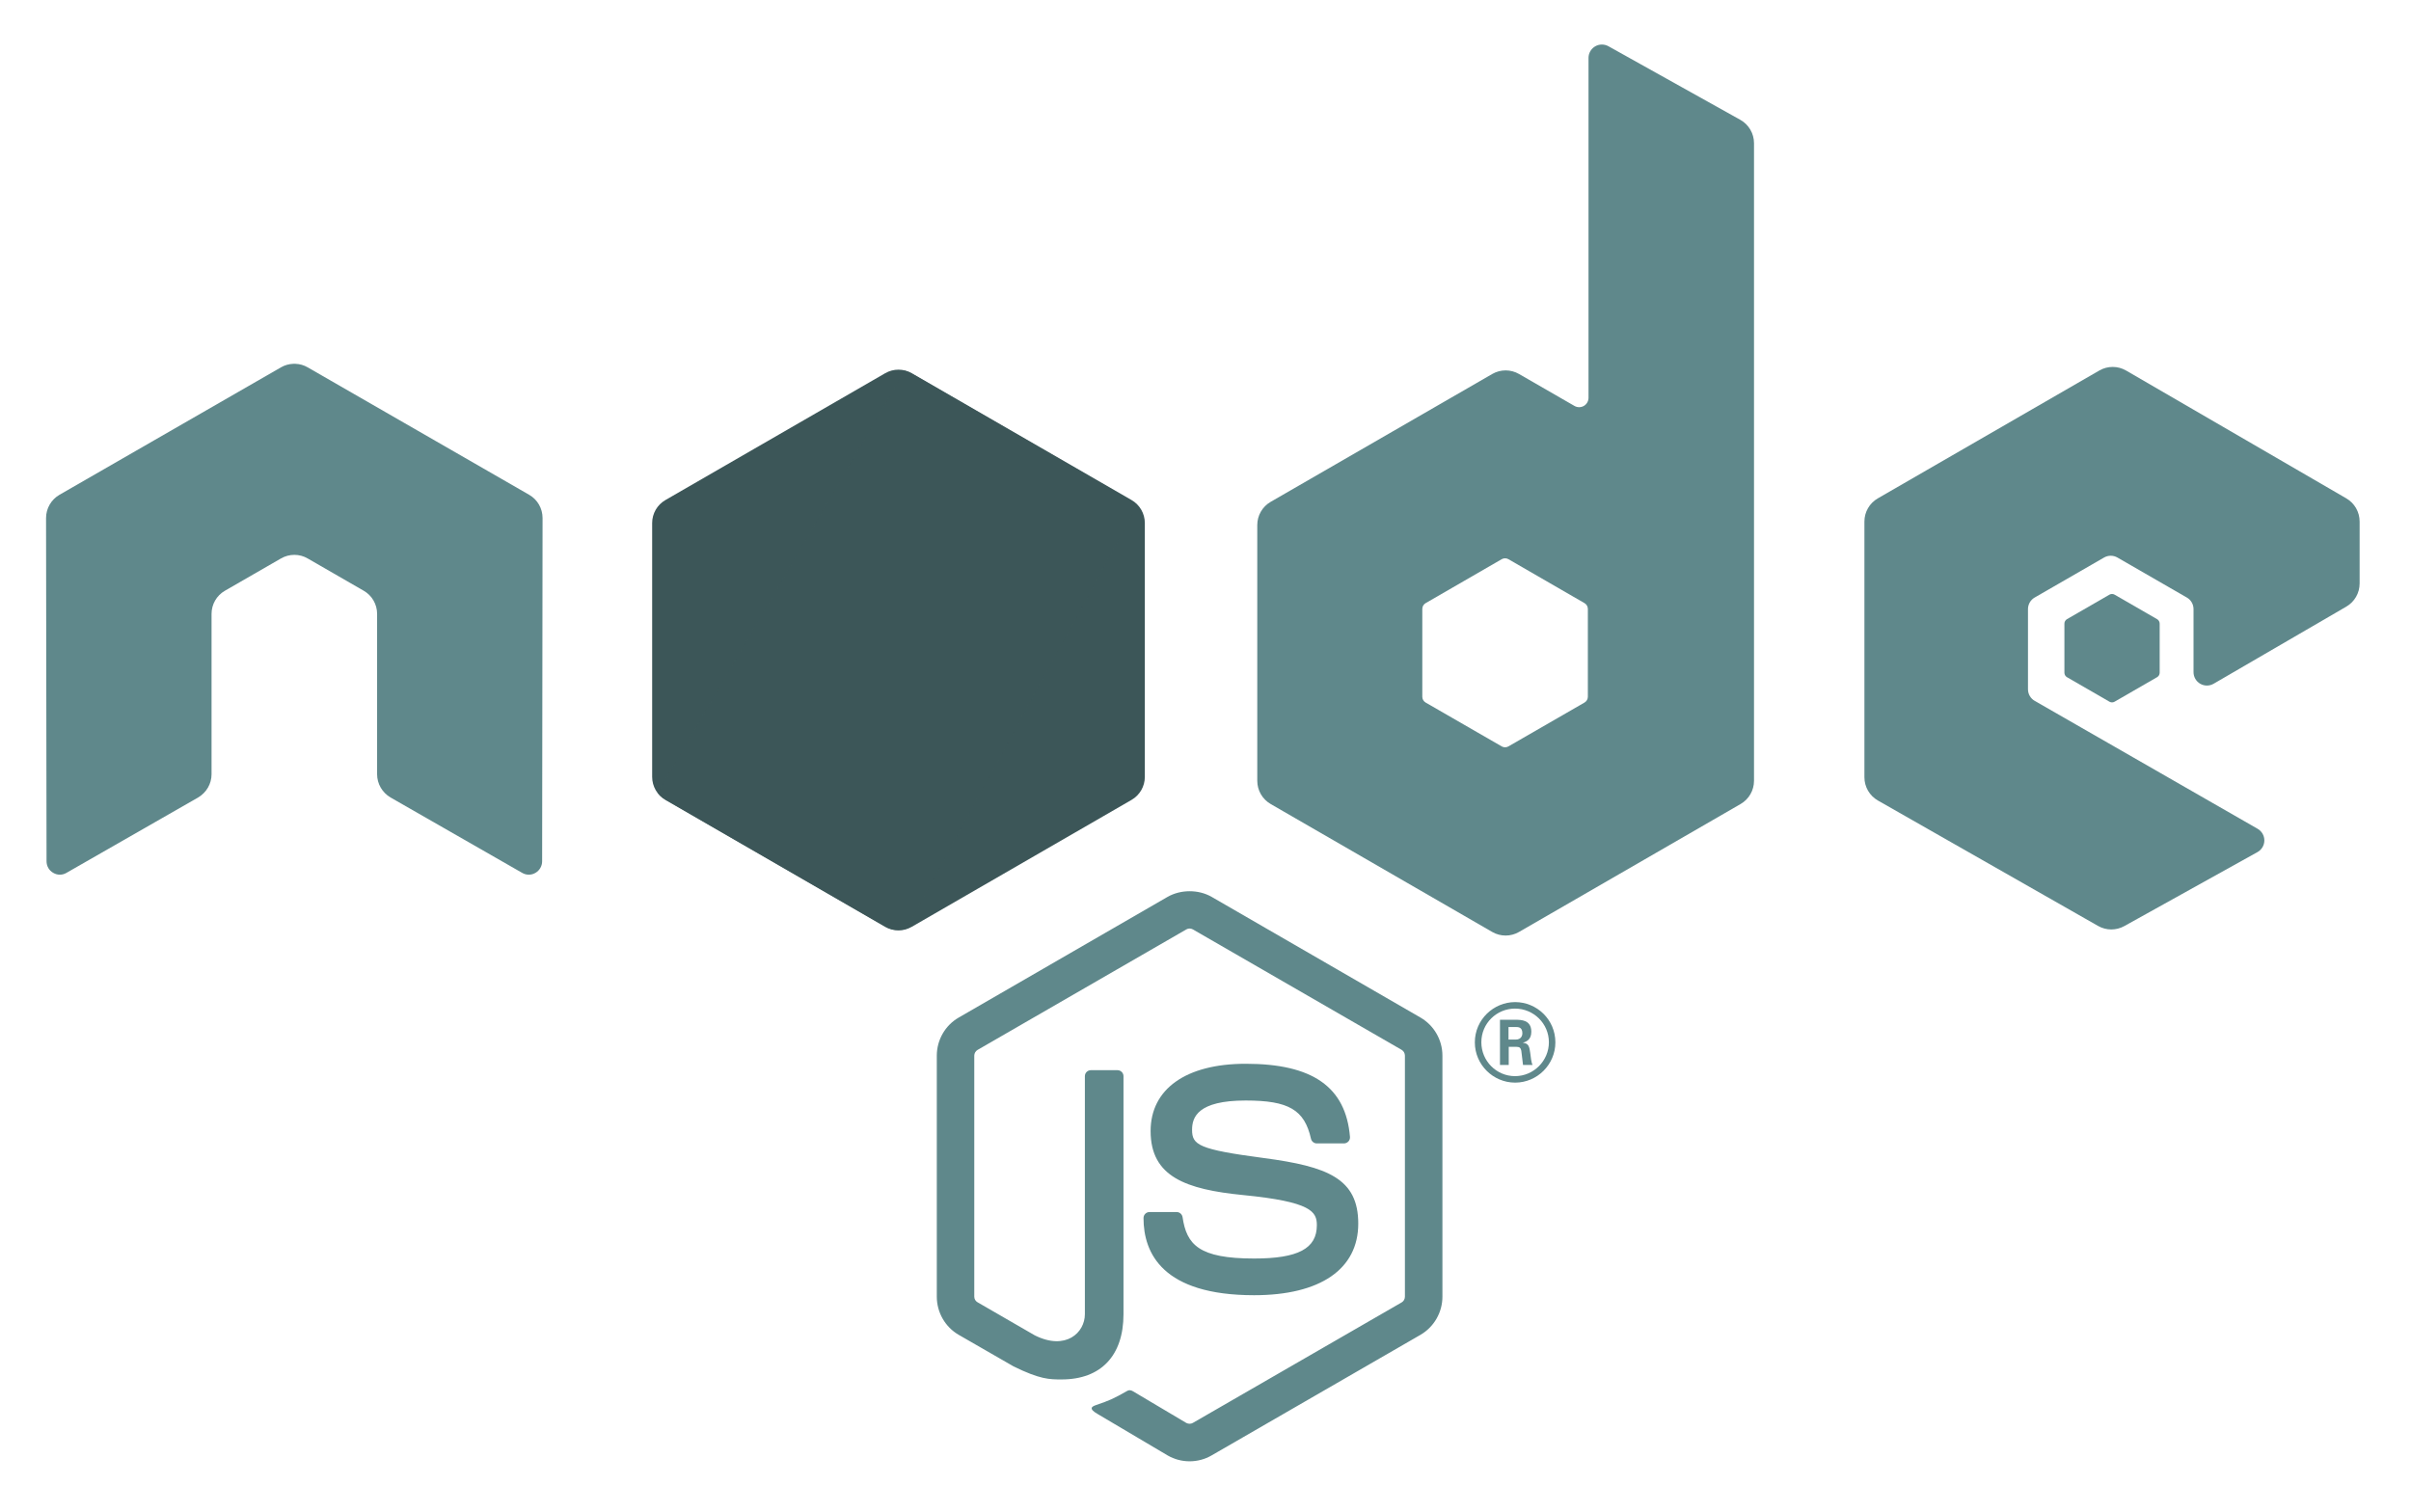
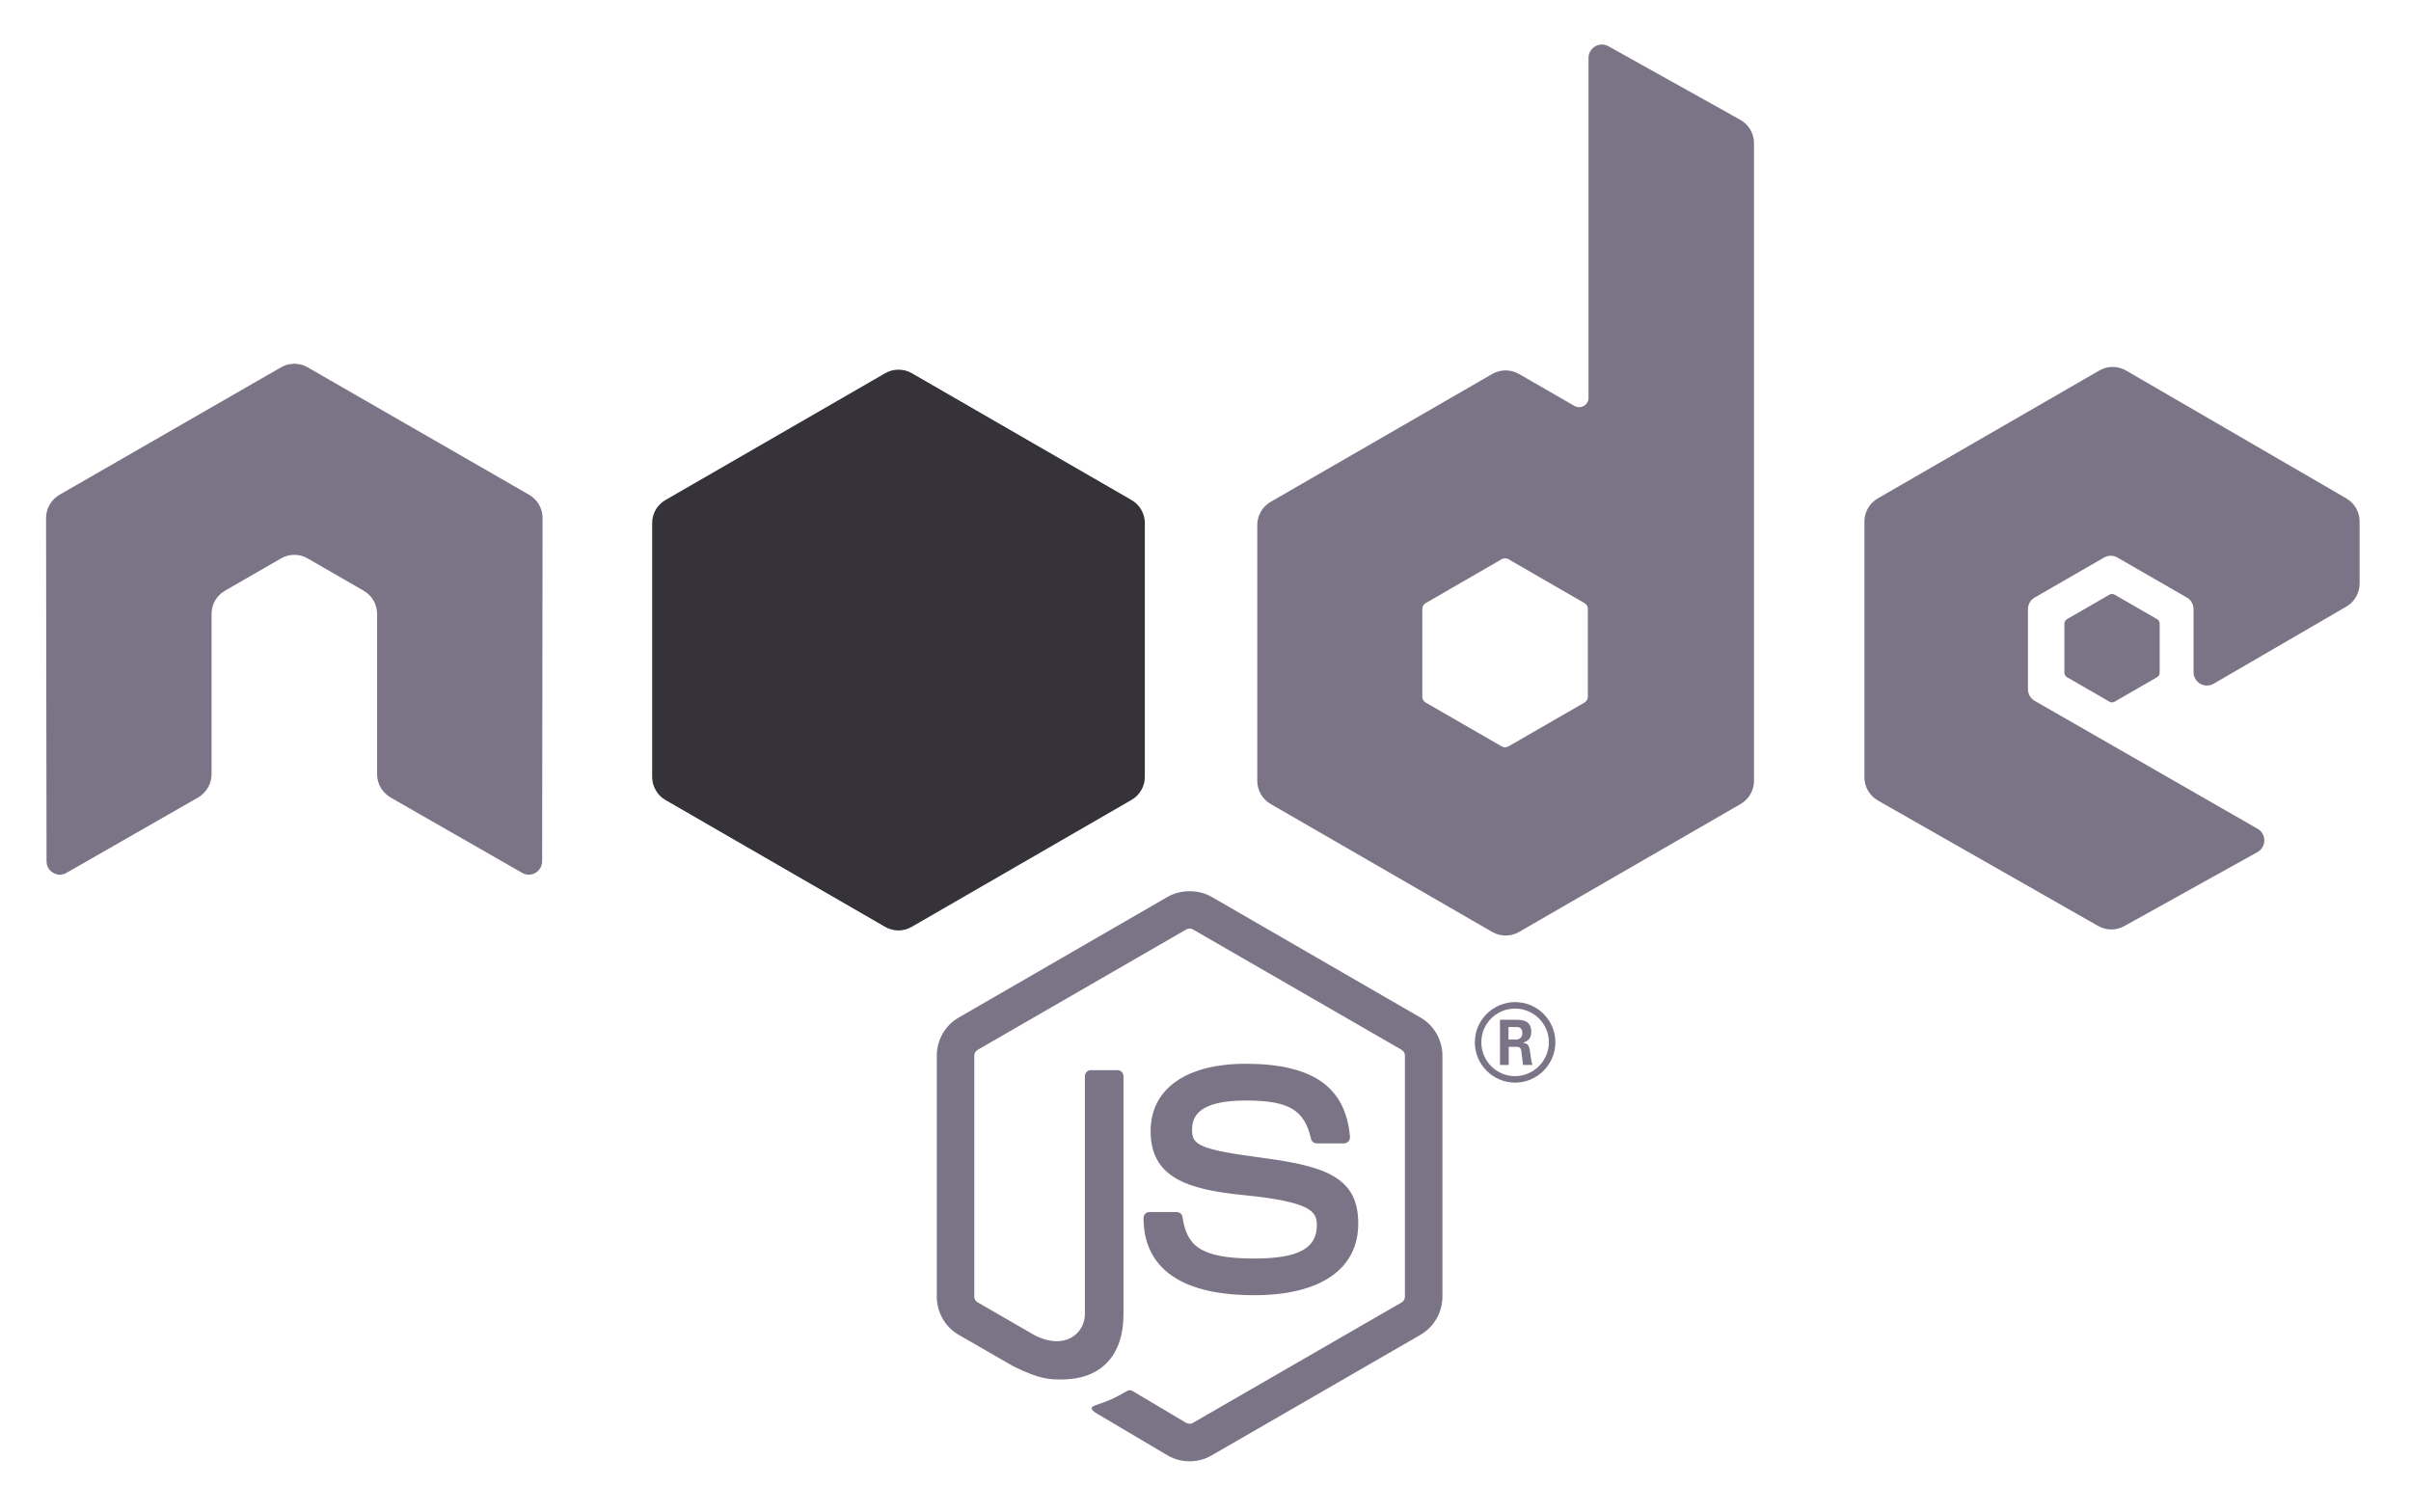
<svg xmlns="http://www.w3.org/2000/svg" xmlns:xlink="http://www.w3.org/1999/xlink" version="1.1" id="Layer_1" x="0px" y="0px" width="461px" height="289px" viewBox="69.5 151.5 461 289" enable-background="new 69.5 151.5 461 289" xml:space="preserve">
  <g>
    <g>
      <defs>
        <rect id="SVGID_1_" y="-4" width="600" height="600" />
      </defs>
      <clipPath id="SVGID_2_">
        <use xlink:href="#SVGID_1_" overflow="visible" />
      </clipPath>
      <g clip-path="url(#SVGID_2_)">
        <g>
          <defs>
            <rect id="SVGID_3_" y="-4" width="600" height="600" />
          </defs>
          <defs>
            <rect id="SVGID_4_" y="-4" width="600" height="600" />
          </defs>
          <defs>
            <rect id="SVGID_5_" y="-4" width="600" height="600" />
          </defs>
          <defs>
            <rect id="SVGID_6_" y="-4" width="600" height="600" />
          </defs>
          <defs>
            <rect id="SVGID_7_" y="-4" width="600" height="600" />
          </defs>
          <defs>
            <rect id="SVGID_8_" y="-4" width="600" height="600" />
          </defs>
          <defs>
            <rect id="SVGID_10_" y="-4" width="600" height="600" />
          </defs>
          <clipPath id="SVGID_11_">
            <use xlink:href="#SVGID_3_" overflow="visible" />
          </clipPath>
          <clipPath id="SVGID_12_" clip-path="url(#SVGID_11_)">
            <use xlink:href="#SVGID_4_" overflow="visible" />
          </clipPath>
          <clipPath id="SVGID_13_" clip-path="url(#SVGID_12_)">
            <use xlink:href="#SVGID_5_" overflow="visible" />
          </clipPath>
          <clipPath id="SVGID_14_" clip-path="url(#SVGID_13_)">
            <use xlink:href="#SVGID_6_" overflow="visible" />
          </clipPath>
          <clipPath id="SVGID_15_" clip-path="url(#SVGID_14_)">
            <use xlink:href="#SVGID_7_" overflow="visible" />
          </clipPath>
          <clipPath id="SVGID_16_" clip-path="url(#SVGID_15_)">
            <use xlink:href="#SVGID_8_" overflow="visible" />
          </clipPath>
          <clipPath id="SVGID_17_" clip-path="url(#SVGID_16_)">
            <use xlink:href="#SVGID_10_" overflow="visible" />
          </clipPath>
-           <path clip-path="url(#SVGID_17_)" fill="#5F888B" d="M296.953,430.944c-1.46,0-2.912-0.382-4.189-1.121l-13.338-7.893      c-1.992-1.113-1.02-1.509-0.363-1.737c2.658-0.922,3.195-1.136,6.031-2.743c0.295-0.167,0.688-0.104,0.992,0.076l10.247,6.083      c0.371,0.206,0.896,0.206,1.237,0l39.95-23.059c0.372-0.212,0.609-0.641,0.609-1.081v-46.104c0-0.451-0.237-0.872-0.62-1.101      l-39.933-23.039c-0.369-0.216-0.858-0.216-1.231,0l-39.922,23.045c-0.389,0.223-0.635,0.658-0.635,1.095v46.104      c0,0.44,0.246,0.858,0.63,1.067l10.944,6.323c5.938,2.969,9.574-0.528,9.574-4.041V357.3c0-0.646,0.517-1.151,1.16-1.151h5.065      c0.634,0,1.158,0.508,1.158,1.151v45.52c0,7.925-4.315,12.47-11.829,12.47c-2.309,0-4.127,0-9.202-2.501l-10.476-6.03      c-2.588-1.496-4.19-4.293-4.19-7.288v-46.104c0-2.995,1.603-5.792,4.19-7.281L292.764,323c2.527-1.43,5.888-1.43,8.396,0      l39.947,23.085c2.587,1.496,4.194,4.286,4.194,7.281v46.104c0,2.995-1.607,5.781-4.194,7.288l-39.947,23.064      C299.883,430.562,298.434,430.944,296.953,430.944" />
-           <path clip-path="url(#SVGID_17_)" fill="#5F888B" d="M309.293,399.182c-17.481,0-21.144-8.023-21.144-14.755      c0-0.641,0.515-1.151,1.153-1.151h5.166c0.576,0,1.058,0.416,1.147,0.979c0.78,5.259,3.104,7.912,13.677,7.912      c8.416,0,11.999-1.903,11.999-6.369c0-2.573-1.016-4.485-14.095-5.767c-10.931-1.081-17.691-3.496-17.691-12.239      c0-8.062,6.793-12.868,18.187-12.868c12.798,0,19.131,4.441,19.933,13.973c0.03,0.328-0.086,0.645-0.305,0.889      c-0.22,0.229-0.524,0.369-0.847,0.369h-5.186c-0.537,0-1.012-0.383-1.121-0.902c-1.243-5.533-4.27-7.302-12.476-7.302      c-9.189,0-10.257,3.2-10.257,5.601c0,2.906,1.26,3.751,13.667,5.393c12.276,1.623,18.108,3.922,18.108,12.551      C329.21,394.195,321.952,399.182,309.293,399.182" />
-           <path clip-path="url(#SVGID_17_)" fill="#5F888B" d="M366.898,350.831c0,4.235-3.465,7.698-7.698,7.698      c-4.197,0-7.7-3.422-7.7-7.698c0-4.358,3.586-7.701,7.7-7.701C363.355,343.13,366.898,346.473,366.898,350.831 M352.744,350.811      c0,3.586,2.893,6.479,6.436,6.479c3.586,0,6.479-2.954,6.479-6.479c0-3.586-2.934-6.438-6.479-6.438      C355.677,344.373,352.744,347.184,352.744,350.811 M356.307,346.511h2.977c1.019,0,3.016,0,3.016,2.283      c0,1.589-1.019,1.914-1.632,2.118c1.184,0.081,1.264,0.855,1.426,1.955c0.083,0.691,0.206,1.875,0.448,2.281h-1.831      c-0.043-0.406-0.329-2.607-0.329-2.729c-0.119-0.489-0.285-0.731-0.896-0.731h-1.507v3.461h-1.672V346.511z M357.938,350.3      h1.345c1.098,0,1.304-0.772,1.304-1.221c0-1.183-0.816-1.183-1.264-1.183h-1.385V350.3L357.938,350.3z" />
-           <path clip-path="url(#SVGID_17_)" fill="#5F888B" d="M173.242,250.566c0-1.84-0.969-3.532-2.558-4.444l-42.354-24.375      c-0.717-0.422-1.52-0.642-2.331-0.674h-0.438c-0.81,0.032-1.611,0.252-2.339,0.674l-42.354,24.375      c-1.58,0.912-2.562,2.604-2.562,4.444l0.093,65.636c0,0.913,0.475,1.762,1.277,2.21c0.786,0.471,1.758,0.471,2.541,0      l25.172-14.414c1.592-0.945,2.561-2.614,2.561-4.438v-30.665c0-1.828,0.969-3.52,2.555-4.428l10.718-6.174      c0.8-0.461,1.672-0.688,2.563-0.688c0.873,0,1.769,0.227,2.545,0.688l10.715,6.174c1.586,0.908,2.559,2.6,2.559,4.428v30.665      c0,1.824,0.981,3.504,2.563,4.438l25.165,14.414c0.789,0.471,1.775,0.471,2.557,0c0.78-0.448,1.271-1.297,1.271-2.21      L173.242,250.566z" />
-           <path clip-path="url(#SVGID_17_)" fill="#5F888B" d="M377.04,160.34c-0.793-0.439-1.76-0.431-2.543,0.029      c-0.78,0.459-1.262,1.299-1.262,2.206v65c0,0.639-0.343,1.231-0.895,1.551c-0.555,0.32-1.237,0.32-1.791,0l-10.608-6.112      c-1.582-0.912-3.529-0.91-5.112,0.002l-42.371,24.453c-1.584,0.914-2.559,2.604-2.559,4.43v48.917      c0,1.828,0.975,3.516,2.557,4.432l42.37,24.471c1.584,0.914,3.534,0.914,5.118,0l42.377-24.471      c1.582-0.916,2.558-2.604,2.558-4.432V178.879c0-1.854-1.004-3.564-2.624-4.468L377.04,160.34z M373.109,284.743      c0,0.456-0.244,0.879-0.641,1.106l-14.549,8.386c-0.395,0.227-0.882,0.227-1.276,0l-14.548-8.386      c-0.396-0.228-0.641-0.65-0.641-1.106v-16.799c0-0.456,0.243-0.88,0.64-1.108l14.547-8.402c0.396-0.229,0.885-0.229,1.28,0      l14.548,8.402c0.396,0.229,0.64,0.652,0.64,1.108V284.743z" />
-           <path clip-path="url(#SVGID_17_)" fill="#5F888B" d="M518.131,267.505c1.576-0.915,2.546-2.601,2.546-4.424v-11.854      c0-1.822-0.97-3.51-2.548-4.424L476.03,222.36c-1.584-0.922-3.539-0.922-5.127-0.008l-42.356,24.453      c-1.583,0.914-2.558,2.603-2.558,4.43v48.903c0,1.84,0.985,3.537,2.584,4.446l42.093,23.984      c1.552,0.887,3.455,0.896,5.017,0.027l25.46-14.149c0.81-0.45,1.312-1.298,1.316-2.22c0.006-0.924-0.485-1.776-1.284-2.235      l-42.625-24.466c-0.796-0.455-1.286-1.303-1.286-2.219V267.98c0-0.914,0.488-1.76,1.281-2.215l13.266-7.648      c0.789-0.456,1.766-0.456,2.556,0l13.271,7.648c0.793,0.455,1.28,1.301,1.28,2.215v12.059c0,0.916,0.49,1.762,1.283,2.218      c0.793,0.458,1.77,0.454,2.561-0.005L518.131,267.505z" />
-           <path clip-path="url(#SVGID_17_)" fill="#5F888B" d="M472.842,265.215c0.305-0.176,0.68-0.176,0.982,0l8.13,4.689      c0.304,0.176,0.491,0.5,0.491,0.852v9.388c0,0.353-0.188,0.675-0.491,0.851l-8.13,4.691c-0.305,0.176-0.678,0.176-0.982,0      l-8.124-4.691c-0.304-0.176-0.489-0.498-0.489-0.851v-9.388c0-0.352,0.187-0.676,0.489-0.852L472.842,265.215z" />
+           <path clip-path="url(#SVGID_17_)" fill="#7B7486" d="M296.953,430.944c-1.46,0-2.912-0.382-4.189-1.121l-13.338-7.893      c-1.992-1.113-1.02-1.509-0.363-1.737c2.658-0.922,3.195-1.136,6.031-2.743c0.295-0.167,0.688-0.104,0.992,0.076l10.247,6.083      c0.371,0.206,0.896,0.206,1.237,0l39.95-23.059c0.372-0.212,0.609-0.641,0.609-1.081v-46.104c0-0.451-0.237-0.872-0.62-1.101      l-39.933-23.039c-0.369-0.216-0.858-0.216-1.231,0l-39.922,23.045c-0.389,0.223-0.635,0.658-0.635,1.095v46.104      c0,0.44,0.246,0.858,0.63,1.067l10.944,6.323c5.938,2.969,9.574-0.528,9.574-4.041V357.3c0-0.646,0.517-1.151,1.16-1.151h5.065      c0.634,0,1.158,0.508,1.158,1.151v45.52c0,7.925-4.315,12.47-11.829,12.47c-2.309,0-4.127,0-9.202-2.501l-10.476-6.03      c-2.588-1.496-4.19-4.293-4.19-7.288v-46.104c0-2.995,1.603-5.792,4.19-7.281L292.764,323c2.527-1.43,5.888-1.43,8.396,0      l39.947,23.085c2.587,1.496,4.194,4.286,4.194,7.281v46.104c0,2.995-1.607,5.781-4.194,7.288l-39.947,23.064      C299.883,430.562,298.434,430.944,296.953,430.944" />
+           <path clip-path="url(#SVGID_17_)" fill="#7B7486" d="M309.293,399.182c-17.481,0-21.144-8.023-21.144-14.755      c0-0.641,0.515-1.151,1.153-1.151h5.166c0.576,0,1.058,0.416,1.147,0.979c0.78,5.259,3.104,7.912,13.677,7.912      c8.416,0,11.999-1.903,11.999-6.369c0-2.573-1.016-4.485-14.095-5.767c-10.931-1.081-17.691-3.496-17.691-12.239      c0-8.062,6.793-12.868,18.187-12.868c12.798,0,19.131,4.441,19.933,13.973c0.03,0.328-0.086,0.645-0.305,0.889      c-0.22,0.229-0.524,0.369-0.847,0.369h-5.186c-0.537,0-1.012-0.383-1.121-0.902c-1.243-5.533-4.27-7.302-12.476-7.302      c-9.189,0-10.257,3.2-10.257,5.601c0,2.906,1.26,3.751,13.667,5.393c12.276,1.623,18.108,3.922,18.108,12.551      C329.21,394.195,321.952,399.182,309.293,399.182" />
+           <path clip-path="url(#SVGID_17_)" fill="#7B7486" d="M366.898,350.831c0,4.235-3.465,7.698-7.698,7.698      c-4.197,0-7.7-3.422-7.7-7.698c0-4.358,3.586-7.701,7.7-7.701C363.355,343.13,366.898,346.473,366.898,350.831 M352.744,350.811      c0,3.586,2.893,6.479,6.436,6.479c3.586,0,6.479-2.954,6.479-6.479c0-3.586-2.934-6.438-6.479-6.438      C355.677,344.373,352.744,347.184,352.744,350.811 M356.307,346.511h2.977c1.019,0,3.016,0,3.016,2.283      c0,1.589-1.019,1.914-1.632,2.118c1.184,0.081,1.264,0.855,1.426,1.955c0.083,0.691,0.206,1.875,0.448,2.281h-1.831      c-0.043-0.406-0.329-2.607-0.329-2.729c-0.119-0.489-0.285-0.731-0.896-0.731h-1.507v3.461h-1.672V346.511z M357.938,350.3      h1.345c1.098,0,1.304-0.772,1.304-1.221c0-1.183-0.816-1.183-1.264-1.183h-1.385V350.3L357.938,350.3z" />
+           <path clip-path="url(#SVGID_17_)" fill="#7B7486" d="M173.242,250.566c0-1.84-0.969-3.532-2.558-4.444l-42.354-24.375      c-0.717-0.422-1.52-0.642-2.331-0.674h-0.438c-0.81,0.032-1.611,0.252-2.339,0.674l-42.354,24.375      c-1.58,0.912-2.562,2.604-2.562,4.444l0.093,65.636c0,0.913,0.475,1.762,1.277,2.21c0.786,0.471,1.758,0.471,2.541,0      l25.172-14.414c1.592-0.945,2.561-2.614,2.561-4.438v-30.665c0-1.828,0.969-3.52,2.555-4.428l10.718-6.174      c0.8-0.461,1.672-0.688,2.563-0.688c0.873,0,1.769,0.227,2.545,0.688l10.715,6.174c1.586,0.908,2.559,2.6,2.559,4.428v30.665      c0,1.824,0.981,3.504,2.563,4.438l25.165,14.414c0.789,0.471,1.775,0.471,2.557,0c0.78-0.448,1.271-1.297,1.271-2.21      L173.242,250.566z" />
+           <path clip-path="url(#SVGID_17_)" fill="#7B7486" d="M377.04,160.34c-0.793-0.439-1.76-0.431-2.543,0.029      c-0.78,0.459-1.262,1.299-1.262,2.206v65c0,0.639-0.343,1.231-0.895,1.551c-0.555,0.32-1.237,0.32-1.791,0l-10.608-6.112      c-1.582-0.912-3.529-0.91-5.112,0.002l-42.371,24.453c-1.584,0.914-2.559,2.604-2.559,4.43v48.917      c0,1.828,0.975,3.516,2.557,4.432l42.37,24.471c1.584,0.914,3.534,0.914,5.118,0l42.377-24.471      c1.582-0.916,2.558-2.604,2.558-4.432V178.879c0-1.854-1.004-3.564-2.624-4.468L377.04,160.34z M373.109,284.743      c0,0.456-0.244,0.879-0.641,1.106l-14.549,8.386c-0.395,0.227-0.882,0.227-1.276,0l-14.548-8.386      c-0.396-0.228-0.641-0.65-0.641-1.106v-16.799c0-0.456,0.243-0.88,0.64-1.108l14.547-8.402c0.396-0.229,0.885-0.229,1.28,0      l14.548,8.402c0.396,0.229,0.64,0.652,0.64,1.108V284.743z" />
+           <path clip-path="url(#SVGID_17_)" fill="#7B7486" d="M518.131,267.505c1.576-0.915,2.546-2.601,2.546-4.424v-11.854      c0-1.822-0.97-3.51-2.548-4.424L476.03,222.36c-1.584-0.922-3.539-0.922-5.127-0.008l-42.356,24.453      c-1.583,0.914-2.558,2.603-2.558,4.43v48.903c0,1.84,0.985,3.537,2.584,4.446l42.093,23.984      c1.552,0.887,3.455,0.896,5.017,0.027l25.46-14.149c0.81-0.45,1.312-1.298,1.316-2.22c0.006-0.924-0.485-1.776-1.284-2.235      l-42.625-24.466c-0.796-0.455-1.286-1.303-1.286-2.219V267.98c0-0.914,0.488-1.76,1.281-2.215l13.266-7.648      c0.789-0.456,1.766-0.456,2.556,0l13.271,7.648c0.793,0.455,1.28,1.301,1.28,2.215v12.059c0,0.916,0.49,1.762,1.283,2.218      c0.793,0.458,1.77,0.454,2.561-0.005L518.131,267.505z" />
+           <path clip-path="url(#SVGID_17_)" fill="#7B7486" d="M472.842,265.215c0.305-0.176,0.68-0.176,0.982,0l8.13,4.689      c0.304,0.176,0.491,0.5,0.491,0.852v9.388c0,0.353-0.188,0.675-0.491,0.851l-8.13,4.691c-0.305,0.176-0.678,0.176-0.982,0      l-8.124-4.691c-0.304-0.176-0.489-0.498-0.489-0.851v-9.388c0-0.352,0.187-0.676,0.489-0.852L472.842,265.215z" />
        </g>
        <g>
          <defs>
            <rect id="SVGID_18_" y="-4" width="600" height="600" />
          </defs>
          <clipPath id="SVGID_19_">
            <use xlink:href="#SVGID_18_" overflow="visible" />
          </clipPath>
          <g clip-path="url(#SVGID_19_)">
            <g>
              <defs>
                <path id="SVGID_20_" d="M238.756,222.869l-42.02,24.254c-1.572,0.906-2.539,2.582-2.539,4.395v48.549         c0,1.813,0.967,3.488,2.537,4.396l42.02,24.273c1.571,0.906,3.508,0.906,5.079,0l42.028-24.273         c1.572-0.908,2.539-2.583,2.539-4.396V251.52c0-1.814-0.967-3.49-2.539-4.396l-42.03-24.254         c-0.785-0.454-1.661-0.68-2.538-0.68C240.417,222.189,239.54,222.415,238.756,222.869" />
              </defs>
              <clipPath id="SVGID_21_">
                <use xlink:href="#SVGID_20_" overflow="visible" />
              </clipPath>
-               <rect x="194.197" y="222.189" clip-path="url(#SVGID_21_)" fill="#3C5658" width="94.203" height="107.456" />
+               <rect x="194.197" y="222.189" clip-path="url(#SVGID_21_)" fill="#35323A" width="94.203" height="107.456" />
            </g>
            <g>
              <defs>
                <rect id="SVGID_22_" y="-4" width="600" height="600" />
              </defs>
              <clipPath id="SVGID_23_">
                <use xlink:href="#SVGID_22_" overflow="visible" />
              </clipPath>
              <g clip-path="url(#SVGID_23_)">
                <g>
                  <defs>
                    <path id="SVGID_24_" d="M238.766,222.869l-42.029,24.254c-1.572,0.906-2.539,2.582-2.539,4.396v48.547           c0,1.813,0.967,3.489,2.537,4.396l42.031,24.274c1.57,0.906,3.506,0.906,5.076,0l42.02-24.274           c1.572-0.907,2.539-2.583,2.539-4.396v-48.549c0-1.812-0.967-3.488-2.539-4.395l-42.021-24.254           c-0.784-0.454-1.661-0.68-2.538-0.68C240.427,222.189,239.551,222.415,238.766,222.869" />
                  </defs>
                  <clipPath id="SVGID_25_">
                    <use xlink:href="#SVGID_24_" overflow="visible" />
                  </clipPath>
                  <g clip-path="url(#SVGID_25_)">
                    <g opacity="0.66">
                      <g display="none">
-                         <rect id="SVGID_9_" x="195.182" y="222.341" display="inline" fill="#3C5658" width="91.752" height="107.069" />
+                         <rect id="SVGID_9_" x="195.182" y="222.341" display="inline" fill="#35323A" width="91.752" height="107.069" />
                      </g>
                      <g>
                        <defs>
                          <rect id="SVGID_26_" x="195.182" y="222.341" width="91.752" height="107.069" />
                        </defs>
                        <clipPath id="SVGID_27_">
                          <use xlink:href="#SVGID_26_" overflow="visible" />
                        </clipPath>
-                         <path clip-path="url(#SVGID_27_)" fill="#3C5658" d="M285.648,247.123l-41.843-24.255             c-0.419-0.242-0.867-0.414-1.327-0.527l-47.296,80.908c0.397,0.479,0.878,0.896,1.428,1.214l42.093,24.273             c1.256,0.725,2.707,0.859,4.043,0.429l44.188-80.914C286.588,247.809,286.166,247.421,285.648,247.123" />
+                         <path clip-path="url(#SVGID_27_)" fill="#35323A" d="M285.648,247.123l-41.843-24.255             c-0.419-0.242-0.867-0.414-1.327-0.527l-47.296,80.908c0.397,0.479,0.878,0.896,1.428,1.214l42.093,24.273             c1.256,0.725,2.707,0.859,4.043,0.429l44.188-80.914C286.588,247.809,286.166,247.421,285.648,247.123" />
                      </g>
                    </g>
                  </g>
                </g>
              </g>
            </g>
          </g>
        </g>
      </g>
    </g>
  </g>
</svg>
